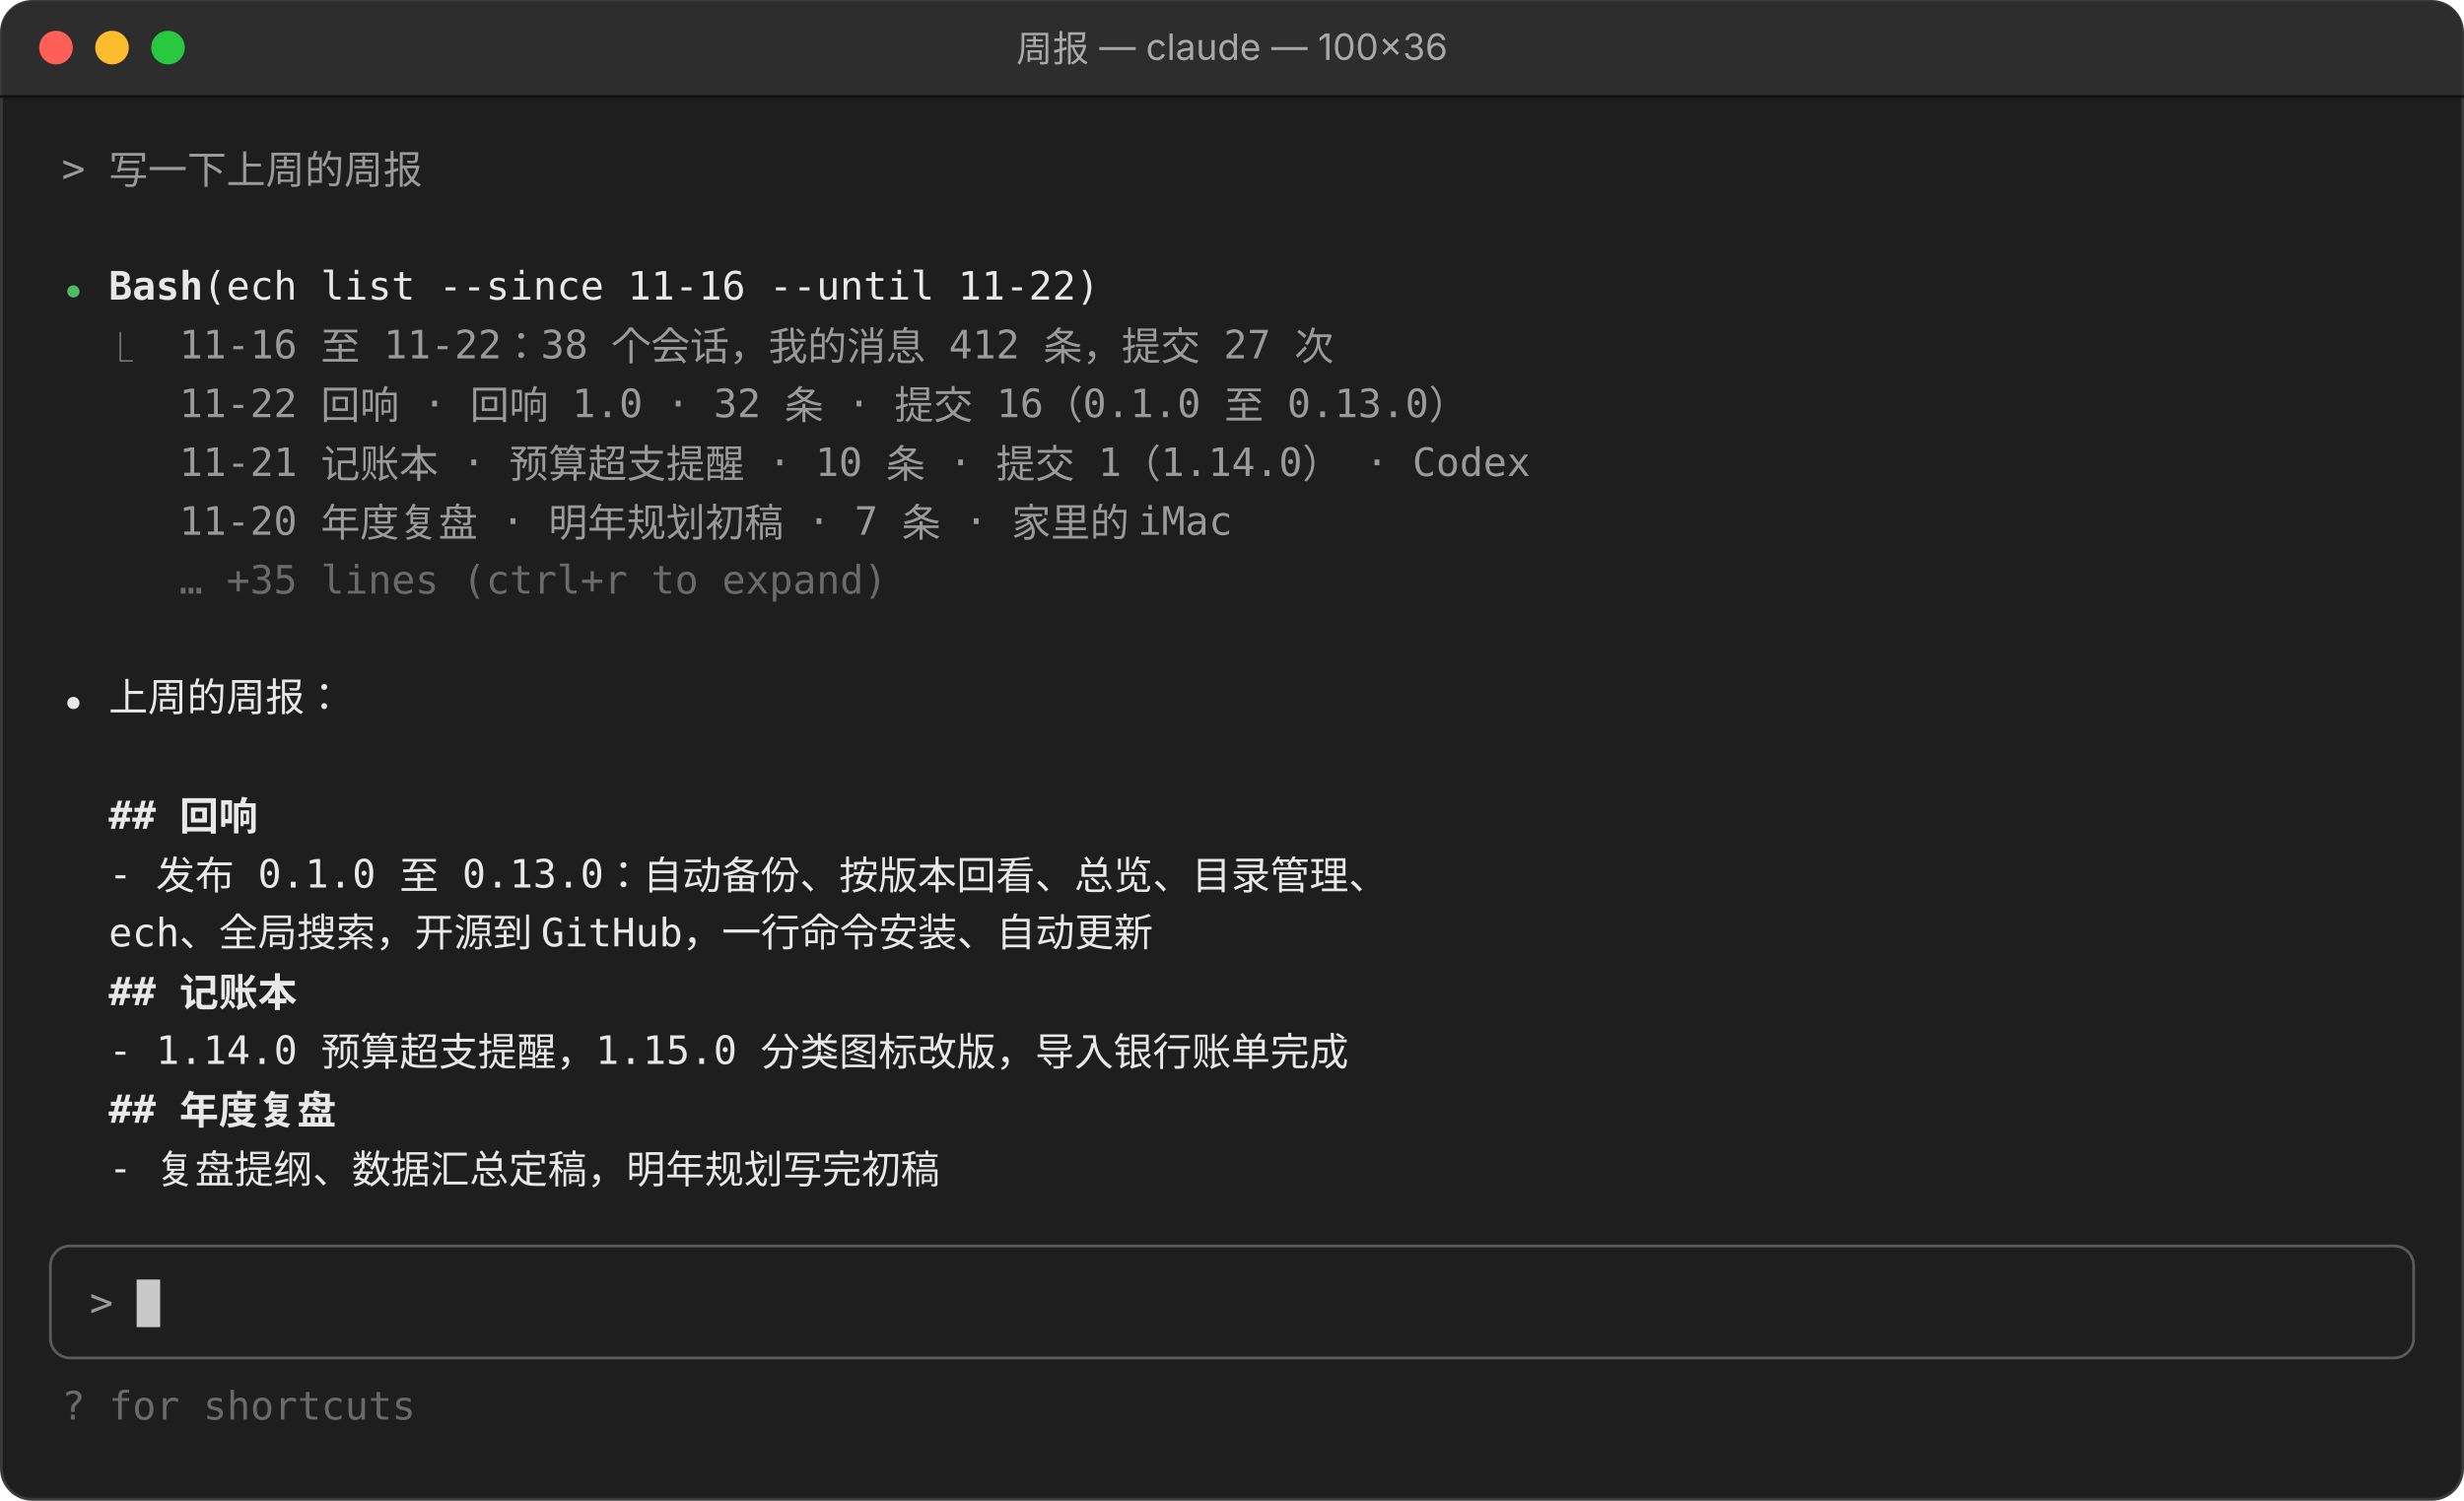
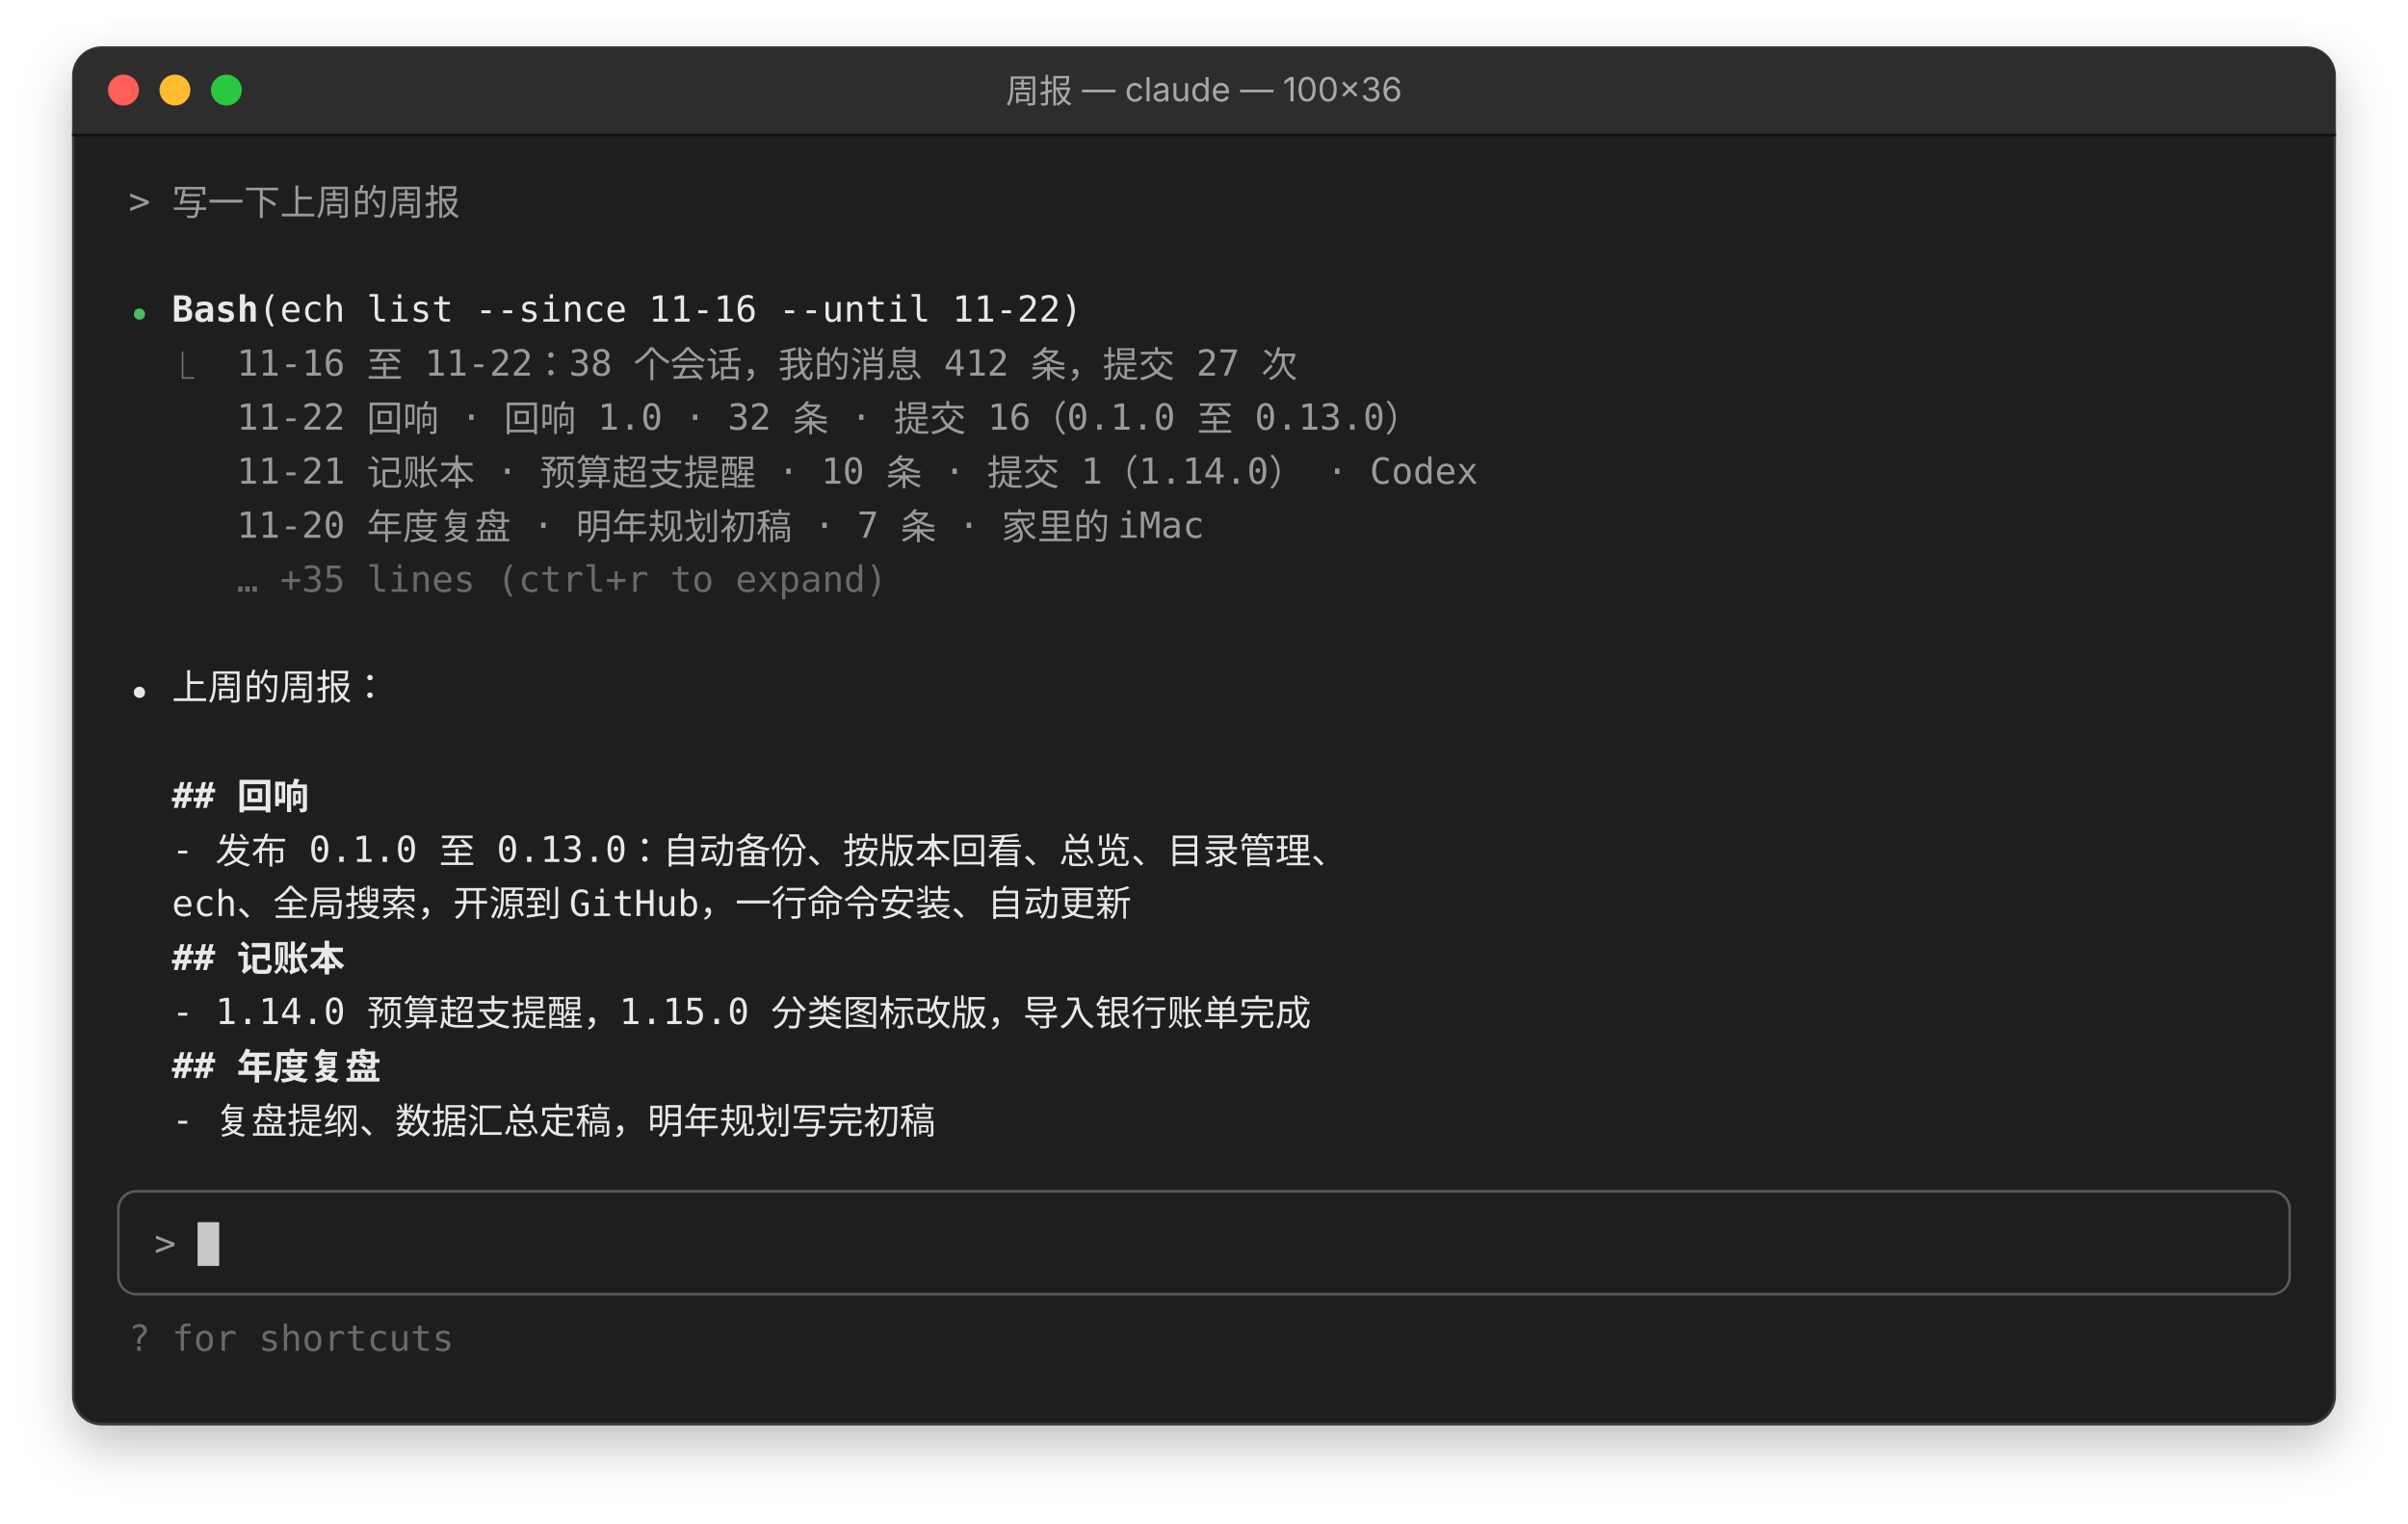
- <svg xmlns="http://www.w3.org/2000/svg" viewBox="0 0 880 536" width="880" height="536" role="img" aria-label="在 Claude Code 里说写一下上周的周报，AI 调 ech list 拿到一周的会话、提交和版本，按项目写成周报">
+ <svg xmlns="http://www.w3.org/2000/svg" viewBox="-28 -18 936 592" width="936" height="592" role="img" aria-label="在 Claude Code 里说写一下上周的周报，AI 调 ech list 拿到一周的会话、提交和版本，按项目写成周报">
+   <defs>
+     <filter id="sh" x="-10%" y="-10%" width="120%" height="130%">
+       <feDropShadow dx="0" dy="8" stdDeviation="10" flood-color="#000" flood-opacity=".25" />
+     </filter>
+   </defs>
+   <rect x=".5" y=".5" width="879" height="535" rx="11" fill="#1e1e1e" filter="url(#sh)" />
  <style>text{font-family:"SF Mono",Menlo,Monaco,"PingFang SC",monospace;font-size:14px;white-space:pre}.ui{font-family:-apple-system,BlinkMacSystemFont,"PingFang SC",sans-serif;font-size:13px}</style>
  <rect x=".5" y=".5" width="879" height="535" rx="11" fill="#1e1e1e" stroke="#3a3a3a" />
  <path d="M.5 34 V11.5 a11 11 0 0 1 11 -11 H868.5 a11 11 0 0 1 11 11 V34 z" fill="#2d2d2d" />
  <line x1="0" y1="34.5" x2="880" y2="34.5" stroke="#111" />
  <circle cx="20" cy="17" r="6" fill="#ff5f57" />
  <circle cx="40" cy="17" r="6" fill="#febc2e" />
  <circle cx="60" cy="17" r="6" fill="#28c840" />
  <text class="ui" x="440.0" y="22" text-anchor="middle" fill="#a8a8a8">周报 — claude — 100×36</text>
  <text x="22.0" y="65" fill="#9a9a9a">&gt; 写一下上周的周报</text>
  <text x="22.0" y="107" fill="#4eba65">⏺</text>
  <text x="38.8" y="107" fill="#e8e8e8" font-weight="700">Bash</text>
  <text x="72.4" y="107" fill="#e8e8e8">(ech list --since 11-16 --until 11-22)</text>
  <text x="38.8" y="128" fill="#7a7a7a">⎿</text>
  <text x="64.0" y="128" fill="#9a9a9a">11-16 至 11-22：38 个会话，我的消息 412 条，提交 27 次</text>
  <text x="64.0" y="149" fill="#9a9a9a">11-22 回响 · 回响 1.0 · 32 条 · 提交 16（0.1.0 至 0.13.0）</text>
  <text x="64.0" y="170" fill="#9a9a9a">11-21 记账本 · 预算超支提醒 · 10 条 · 提交 1（1.14.0） · Codex</text>
  <text x="64.0" y="191" fill="#9a9a9a">11-20 年度复盘 · 明年规划初稿 · 7 条 · 家里的 iMac</text>
  <text x="64.0" y="212" fill="#6a6a6a">… +35 lines (ctrl+r to expand)</text>
  <text x="22.0" y="254" fill="#e8e8e8">⏺</text>
  <text x="38.8" y="254" fill="#e8e8e8">上周的周报：</text>
  <text x="38.8" y="296" fill="#e8e8e8" font-weight="700">## 回响</text>
  <text x="38.8" y="317" fill="#e8e8e8">- 发布 0.1.0 至 0.13.0：自动备份、按版本回看、总览、目录管理、</text>
  <text x="38.8" y="338" fill="#e8e8e8">  ech、全局搜索，开源到 GitHub，一行命令安装、自动更新</text>
  <text x="38.8" y="359" fill="#e8e8e8" font-weight="700">## 记账本</text>
  <text x="38.8" y="380" fill="#e8e8e8">- 1.14.0 预算超支提醒，1.15.0 分类图标改版，导入银行账单完成</text>
  <text x="38.8" y="401" fill="#e8e8e8" font-weight="700">## 年度复盘</text>
  <text x="38.8" y="422" fill="#e8e8e8">- 复盘提纲、数据汇总定稿，明年规划写完初稿</text>
  <rect x="18" y="445" width="844" height="40" rx="7" fill="none" stroke="#5a5a5a" />
  <text x="32" y="470" fill="#9a9a9a">&gt; </text>
  <rect x="48.8" y="457" width="8.4" height="17" fill="#c8c8c8" />
  <text x="22" y="507" fill="#6a6a6a" font-size="12.5">? for shortcuts</text>
</svg>
